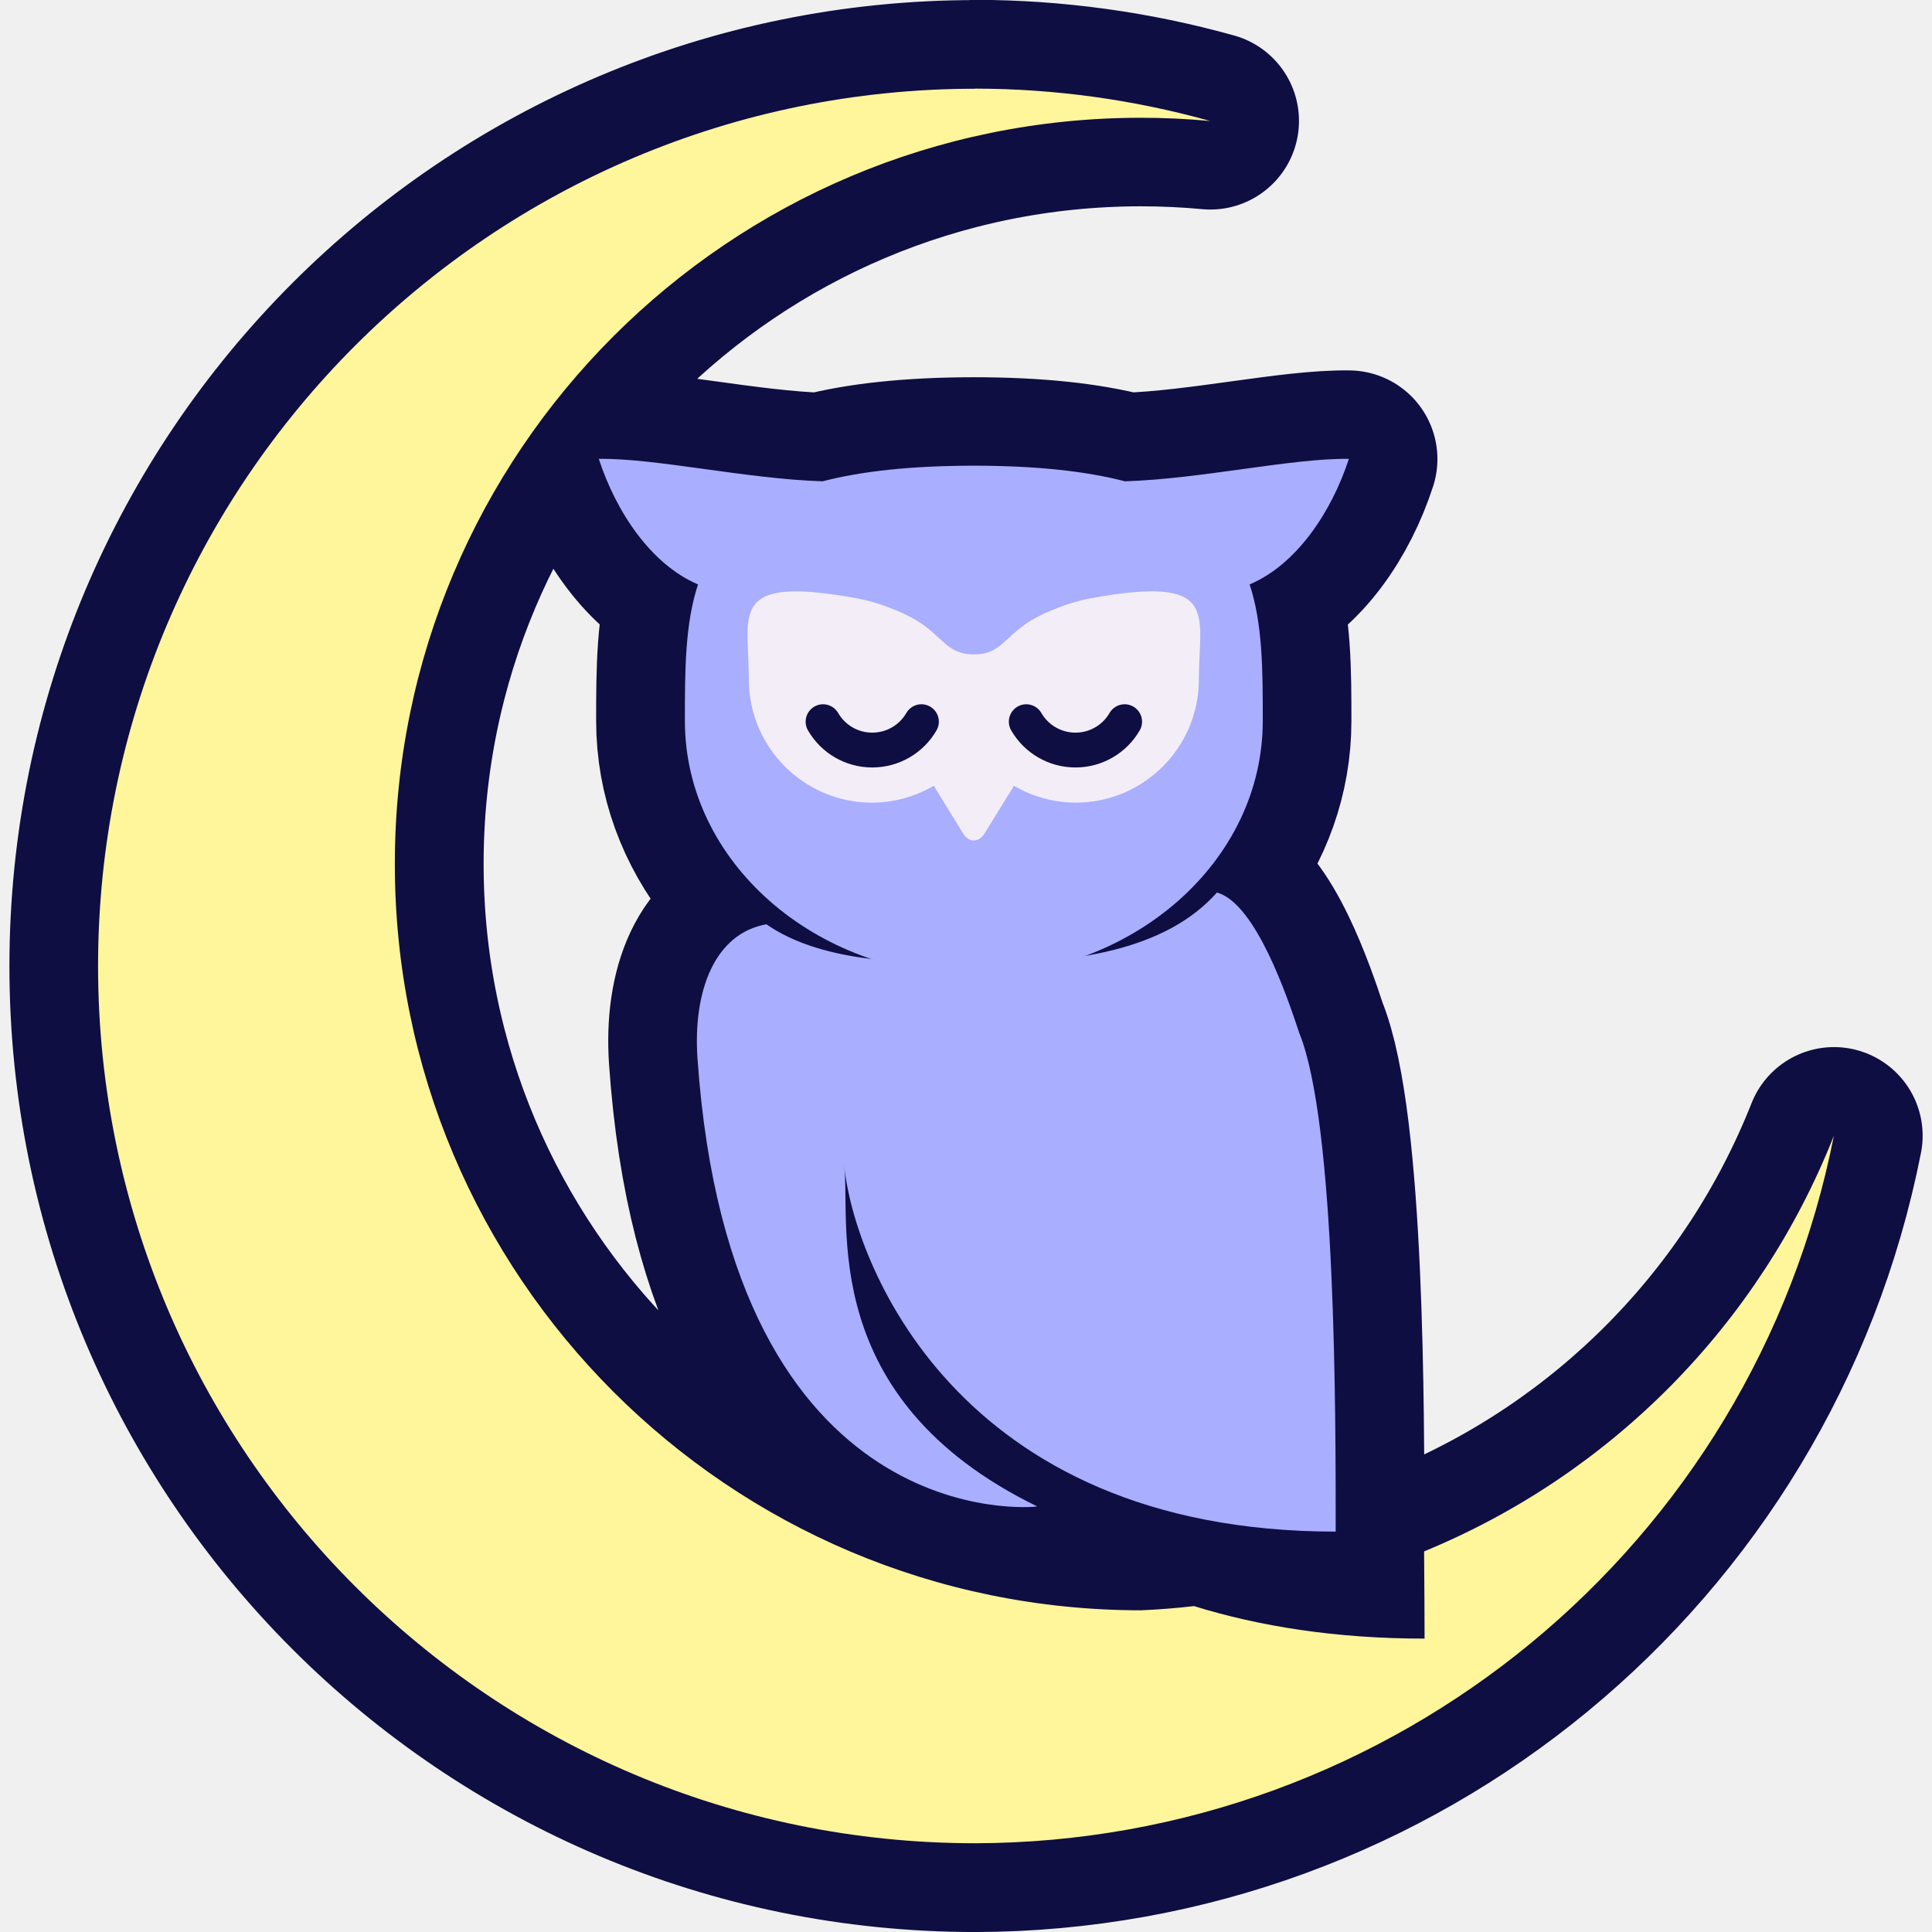
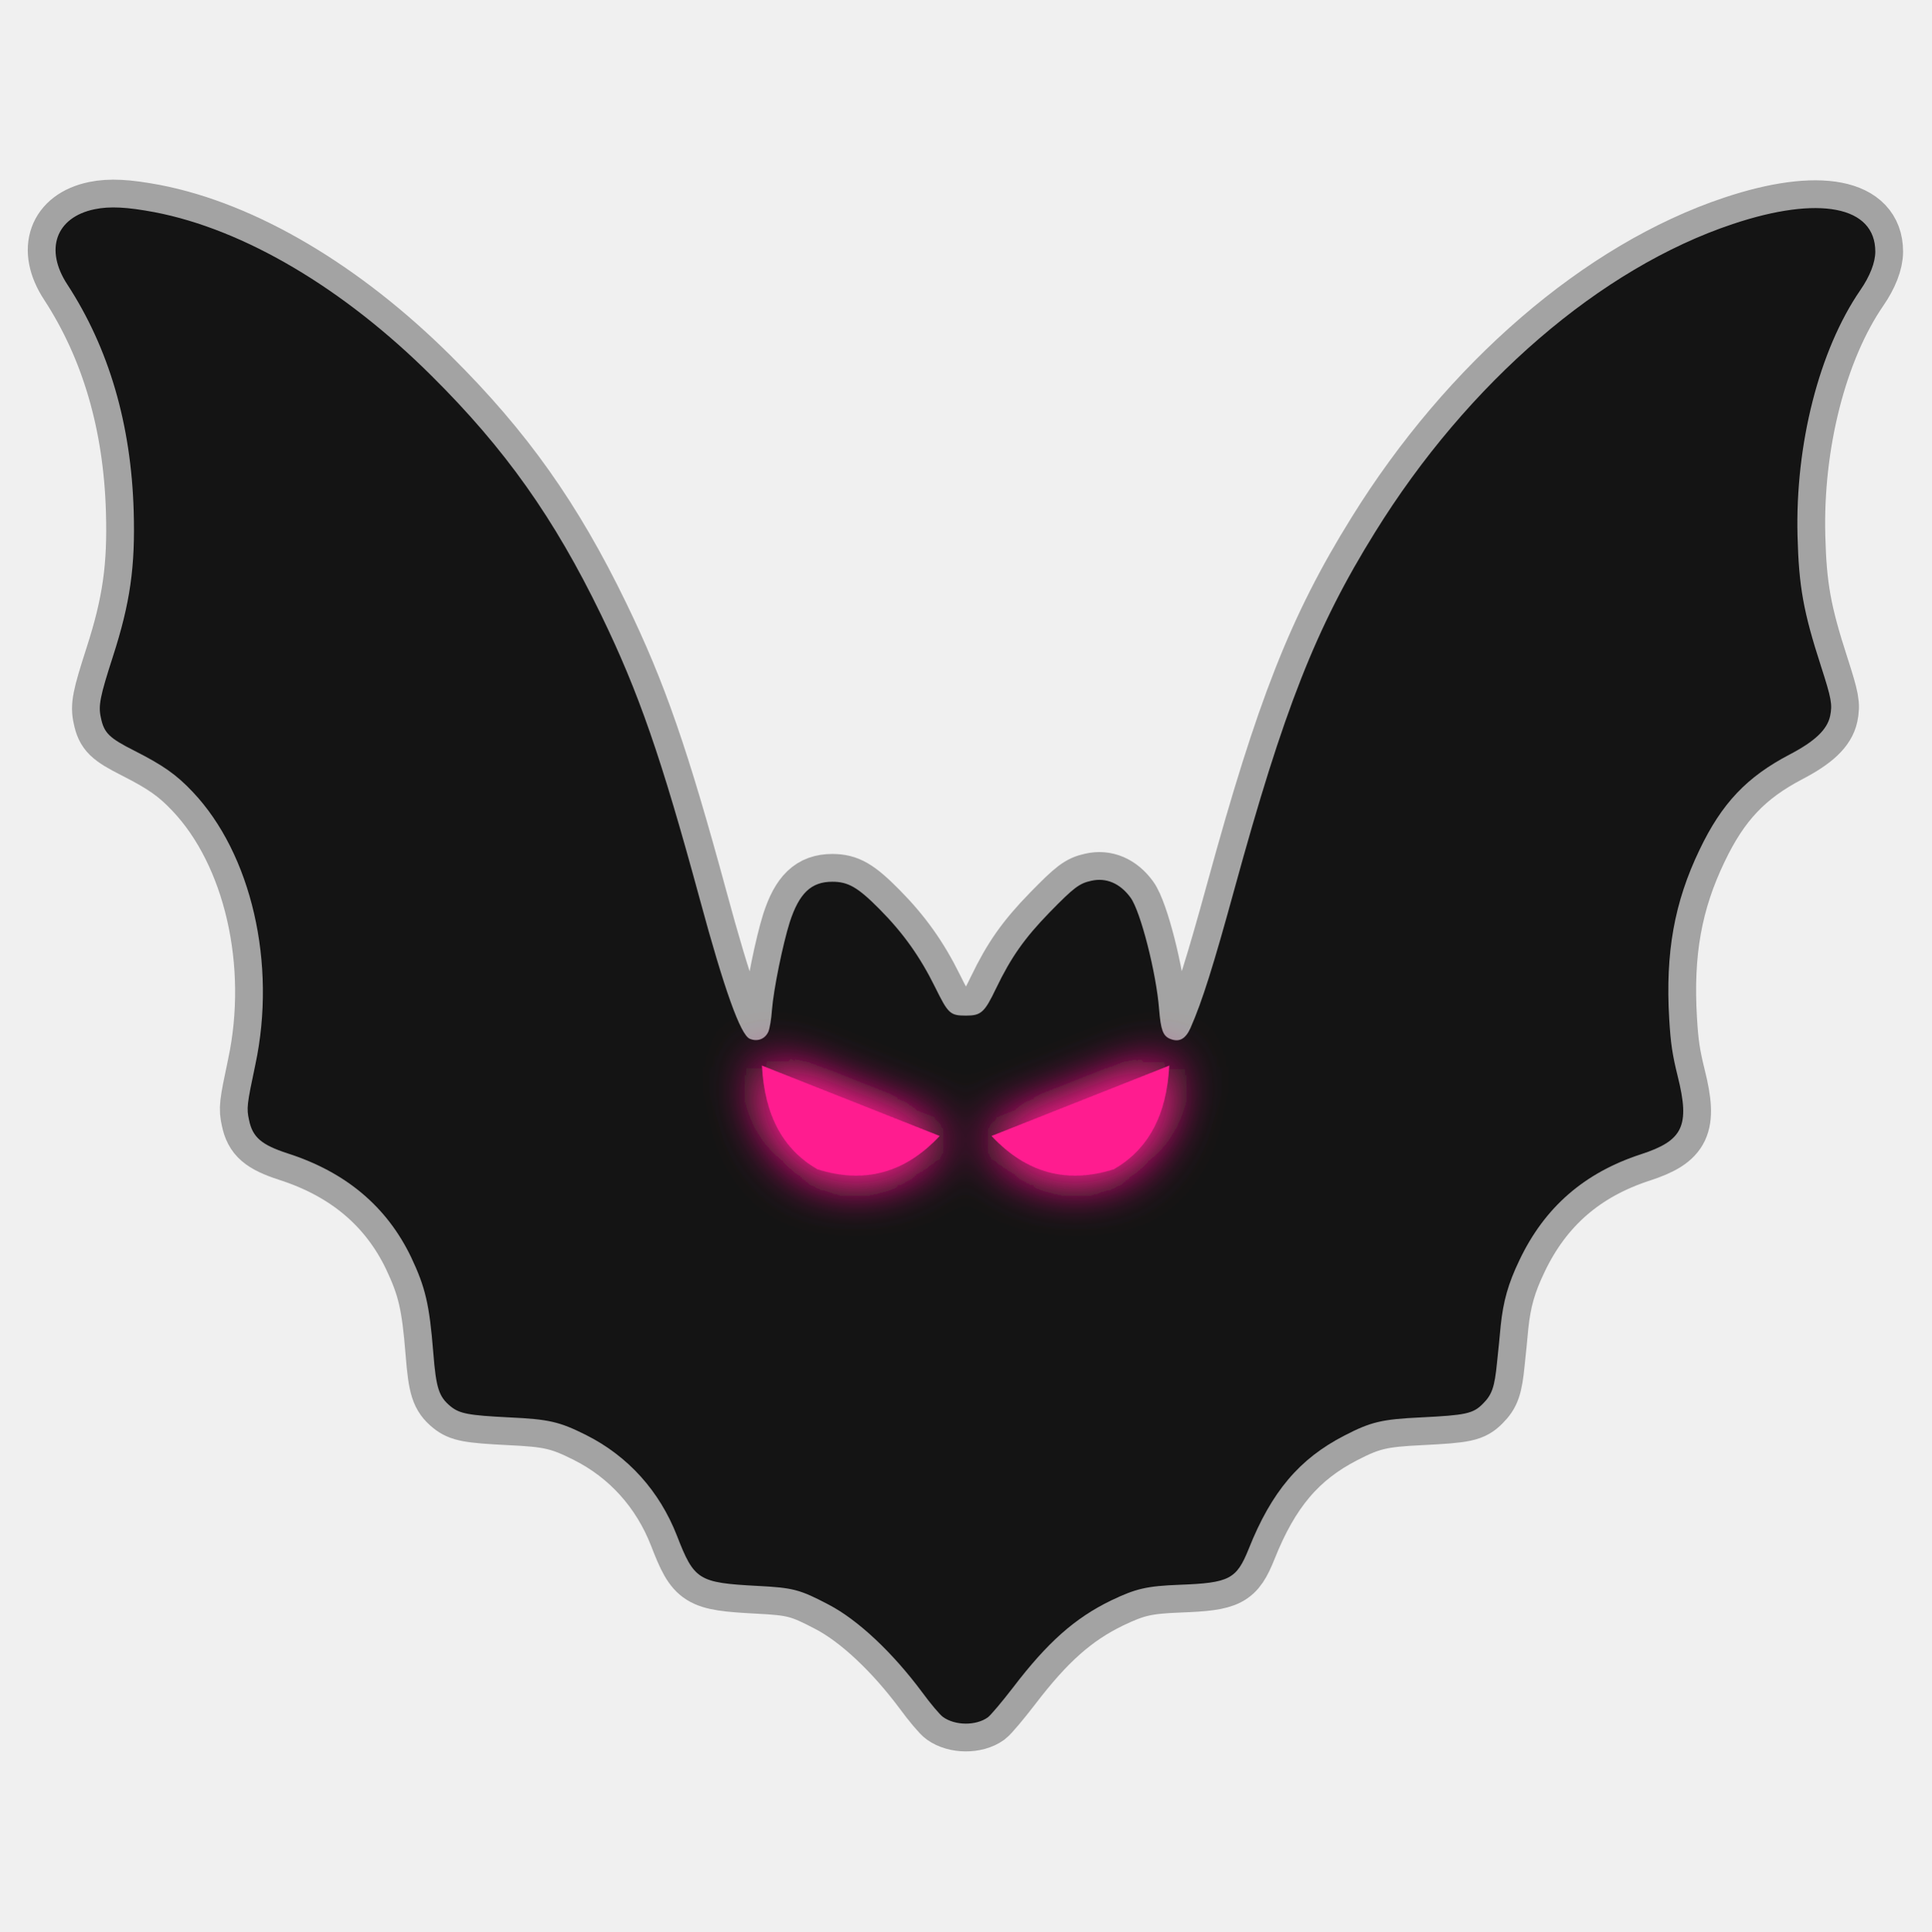
- <svg xmlns="http://www.w3.org/2000/svg" width="256" height="256" viewBox="0 0 67.733 67.733" version="1.1" id="svg1">
-   <defs id="defs1" />
-   <g id="g60" style="fill:#ffffff;fill-opacity:1;stroke:#0e0e43;stroke-width:6.218;stroke-dasharray:none;stroke-opacity:1" transform="matrix(1.000061,0,0,1.000061,-5.373674,-63.88093)">
-     <g id="g1" transform="matrix(0.3457623,0,0,0.3457623,1.809613,40.07395)" style="fill:#ffffff;fill-opacity:1;stroke:#0e0e43;stroke-width:17.982;stroke-dasharray:none;stroke-opacity:1">
-       <g id="g2" style="fill:#ffffff;fill-opacity:1;stroke:#0e0e43;stroke-width:1.478;stroke-dasharray:none;stroke-opacity:1" transform="matrix(12.1625,0,0,12.1625,-32.46221,-452.9689)">
-         <path id="path1" style="fill:#ffffff;fill-opacity:1;stroke:#0e0e43;stroke-width:1.478;stroke-linecap:round;stroke-linejoin:round;stroke-miterlimit:9.1;stroke-dasharray:none;stroke-opacity:1;paint-order:fill markers stroke" d="m 11.647,43.643 c -4.038,8.9e-4 -7.312,3.274 -7.313,7.313 -1.947e-4,4.039 3.274,7.314 7.313,7.314 3.487,-0.008 6.483,-2.477 7.158,-5.899 -0.621,1.571 -1.854,2.822 -3.416,3.465 0.002,0.277 0.004,0.532 0.004,0.726 -0.739,0 -1.376,-0.102 -1.922,-0.271 -0.147,0.017 -0.294,0.029 -0.441,0.035 -3.436,2.08e-4 -6.221,-2.785 -6.221,-6.221 -2.081e-4,-3.436 2.785,-6.221 6.221,-6.221 0.192,2.18e-4 0.385,0.009 0.576,0.027 -0.638,-0.178 -1.297,-0.269 -1.959,-0.27 z m -3.139,3.086 c 0.145,0.444 0.436,0.881 0.827,1.047 -0.109,0.329 -0.11,0.719 -0.11,1.137 0,0.905 0.643,1.676 1.548,1.983 -0.33,-0.042 -0.632,-0.123 -0.868,-0.287 -0.432,0.077 -0.613,0.557 -0.574,1.118 0.277,4 2.81,3.741 2.832,3.735 -1.853,-0.904 -1.549,-2.378 -1.61,-2.847 0.076,0.795 0.926,3.057 4.098,3.057 0,-0.953 0.005,-3.403 -0.304,-4.158 -0.097,-0.294 -0.363,-1.081 -0.686,-1.169 -0.262,0.294 -0.644,0.45 -1.095,0.527 0.868,-0.322 1.477,-1.077 1.477,-1.958 0,-0.418 -5.29e-4,-0.808 -0.11,-1.137 0.391,-0.166 0.683,-0.603 0.827,-1.047 -0.473,-0.007 -1.225,0.167 -1.867,0.187 -0.321,-0.084 -0.734,-0.13 -1.26,-0.13 -0.526,5.76e-4 -0.939,0.047 -1.26,0.13 -0.642,-0.02 -1.394,-0.194 -1.867,-0.187 z" />
-       </g>
-     </g>
+ <svg xmlns="http://www.w3.org/2000/svg" viewBox="-9.5 -9.5 1043 1043">
+   <defs>
+     <filter id="glow" x="-100%" y="-250%" width="300%" height="600%">
+       <feGaussianBlur stdDeviation="14" result="b" />
+       <feMerge>
+         <feMergeNode in="b" />
+         <feMergeNode in="b" />
+         <feMergeNode in="SourceGraphic" />
+       </feMerge>
+     </filter>
+   </defs>
+   <g transform="translate(0,1024) scale(0.1,-0.1)">
+     <path d="M416 9205 c-209 -43 -272 -217 -147 -407 224 -344 344 -753 358 -1223 9 -300 -19 -497 -112 -785 -70 -217 -80 -266 -65 -332 17 -82 45 -109 182 -178 155 -79 225 -128 313 -221 318 -335 455 -929 339 -1474 -46 -217 -48 -235 -34 -299 19 -93 67 -134 208 -180 315 -101 536 -288 667 -560 77 -163 99 -254 120 -517 15 -191 30 -237 93 -289 49 -40 97 -49 317 -60 215 -10 271 -23 415 -95 227 -114 397 -303 491 -544 93 -240 116 -254 433 -271 195 -10 230 -19 386 -101 159 -83 345 -258 505 -473 46 -63 97 -123 113 -134 65 -47 178 -48 242 -2 15 11 76 83 136 161 187 245 334 375 529 470 136 65 193 78 370 85 270 10 308 30 374 194 123 309 274 487 517 612 143 74 202 88 414 98 241 12 281 20 334 74 49 49 63 89 76 221 6 55 15 145 20 201 14 132 40 226 101 353 136 286 350 472 656 572 228 74 266 153 199 421 -29 117 -38 177 -46 310 -21 358 27 629 164 914 120 251 255 393 486 514 136 71 203 134 219 208 13 62 7 94 -49 268 -95 293 -120 431 -127 704 -13 495 117 1005 339 1328 52 75 81 150 81 208 0 246 -304 305 -770 149 -713 -238 -1431 -856 -1932 -1665 -319 -513 -493 -956 -760 -1930 -112 -408 -173 -603 -236 -746 -27 -61 -62 -80 -112 -59 -37 16 -49 48 -58 160 -15 194 -100 528 -154 602 -56 77 -132 110 -213 91 -64 -14 -93 -36 -224 -170 -136 -140 -208 -242 -290 -412 -62 -130 -81 -146 -162 -146 -86 0 -96 10 -167 154 -81 164 -172 292 -300 421 -117 118 -169 148 -255 148 -114 0 -179 -62 -230 -219 -37 -118 -87 -360 -96 -474 -3 -47 -12 -99 -19 -116 -17 -40 -59 -57 -101 -39 -50 21 -138 267 -270 755 -208 765 -329 1115 -533 1535 -253 522 -518 896 -915 1290 -476 474 -1013 791 -1496 884 -149 28 -242 33 -324 16z" fill="#141414" stroke="#a3a3a3" stroke-width="300" stroke-linejoin="round" paint-order="stroke" />
  </g>
-   <g id="g55" style="fill:#fff59b;fill-opacity:1" transform="matrix(4.20559,0,0,4.20559,-14.7889,-180.4336)">
-     <path id="path55" style="fill:#fff59b;fill-opacity:1;stroke:none;stroke-width:1;stroke-linecap:round;stroke-linejoin:round;stroke-miterlimit:9.1;stroke-dasharray:none;paint-order:fill markers stroke" d="m 11.646,43.643 a 7.314,7.314 0 0 0 -7.312,7.312 7.314,7.314 0 0 0 7.312,7.314 7.314,7.314 0 0 0 7.158,-5.898 6.22,6.22 0 0 1 -3.416,3.465 c 0.002,0.277 0.004,0.533 0.004,0.727 -0.739,0 -1.376,-0.102 -1.922,-0.271 a 6.22,6.22 0 0 1 -0.441,0.035 6.22,6.22 0 0 1 -6.221,-6.221 6.22,6.22 0 0 1 6.221,-6.221 6.22,6.22 0 0 1 0.576,0.027 7.314,7.314 0 0 0 -1.959,-0.27 z" />
+   <g fill="#ff1f8f" filter="url(#glow)">
+     <path d="M402 566 L498 604 Q470 634 432 622 Q404 606 402 566 Z" />
+     <path d="M622 566 L526 604 Q554 634 592 622 Q620 606 622 566 Z" />
  </g>
-   <path id="path56" style="fill:#a9aefe;fill-opacity:1;stroke:none;stroke-width:1.346;stroke-miterlimit:9.1;paint-order:fill markers stroke" d="m 42.664,31.291 c -1.803,2.023 -4.95,2.493 -8.525,2.503 -2.718,-0.008 -5.45,-0.128 -7.27,-1.39 -1.817,0.324 -2.579,2.344 -2.416,4.703 1.165,16.823 11.817,15.735 11.912,15.707 -7.793,-3.802 -6.516,-10 -6.773,-11.975 0.321,3.342 3.896,12.857 17.235,12.857 0,-4.01 0.02,-14.311 -1.279,-17.487 -0.409,-1.237 -1.525,-4.547 -2.885,-4.918 z" />
-   <rect style="fill:#f3edf7;fill-opacity:1;stroke-width:6.298;stroke-linecap:square;stroke-linejoin:round;stroke-miterlimit:6.4" id="rect3" width="16.254" height="10.521" x="25.888" y="19.682" />
-   <path id="path57" style="fill:#a9aefe;fill-opacity:1;stroke:none;stroke-width:3.766;stroke-miterlimit:9.1;paint-order:fill markers stroke" d="m 20.992,16.087 c 0.609,1.866 1.835,3.704 3.48,4.402 -0.459,1.383 -0.461,3.025 -0.461,4.783 0,4.928 4.534,8.919 10.13,8.939 5.597,-0.019 10.13,-4.011 10.13,-8.939 0,-1.758 -0.002,-3.4 -0.461,-4.783 1.645,-0.697 2.871,-2.536 3.48,-4.402 -1.988,-0.03 -5.151,0.701 -7.85,0.787 -1.352,-0.352 -3.086,-0.546 -5.3,-0.548 -2.213,0.002 -3.948,0.196 -5.3,0.548 -2.699,-0.086 -5.862,-0.817 -7.85,-0.787 z m 6.777,4.648 c 0.555,-0.014 1.3,0.062 2.304,0.246 0.672,0.123 1.524,0.452 2.034,0.755 0.951,0.563 1.074,1.208 2.034,1.208 0.96,0 1.083,-0.644 2.034,-1.208 0.51,-0.302 1.362,-0.632 2.034,-0.755 4.591,-0.842 3.822,0.524 3.822,2.837 0,2.387 -1.935,4.322 -4.322,4.322 -0.763,-0.004 -1.511,-0.209 -2.169,-0.596 -0.015,0.034 -0.029,0.065 -0.048,0.095 l -0.969,1.573 c -0.105,0.171 -0.244,0.257 -0.381,0.254 -0.138,0.003 -0.276,-0.083 -0.381,-0.254 l -0.969,-1.573 c -0.019,-0.03 -0.032,-0.062 -0.048,-0.095 -0.658,0.387 -1.406,0.592 -2.169,0.596 -2.387,0 -4.322,-1.935 -4.322,-4.322 0,-1.807 -0.466,-3.033 1.518,-3.083 z" />
-   <path id="path58" style="fill:none;stroke:#0e0e43;stroke-width:1.221;stroke-linecap:round;stroke-miterlimit:9.1;stroke-dasharray:none;stroke-opacity:1;paint-order:fill markers stroke" d="M 32.304,25.301 A 1.991,1.991 0 0 1 30.58,26.296 1.991,1.991 0 0 1 28.855,25.301" />
-   <path id="path59" style="fill:none;stroke:#0e0e43;stroke-width:1.221;stroke-linecap:round;stroke-miterlimit:9.1;stroke-dasharray:none;stroke-opacity:1;paint-order:fill markers stroke" d="M 39.428,25.301 A 1.991,1.991 0 0 1 37.704,26.296 1.991,1.991 0 0 1 35.979,25.301" />
</svg>
